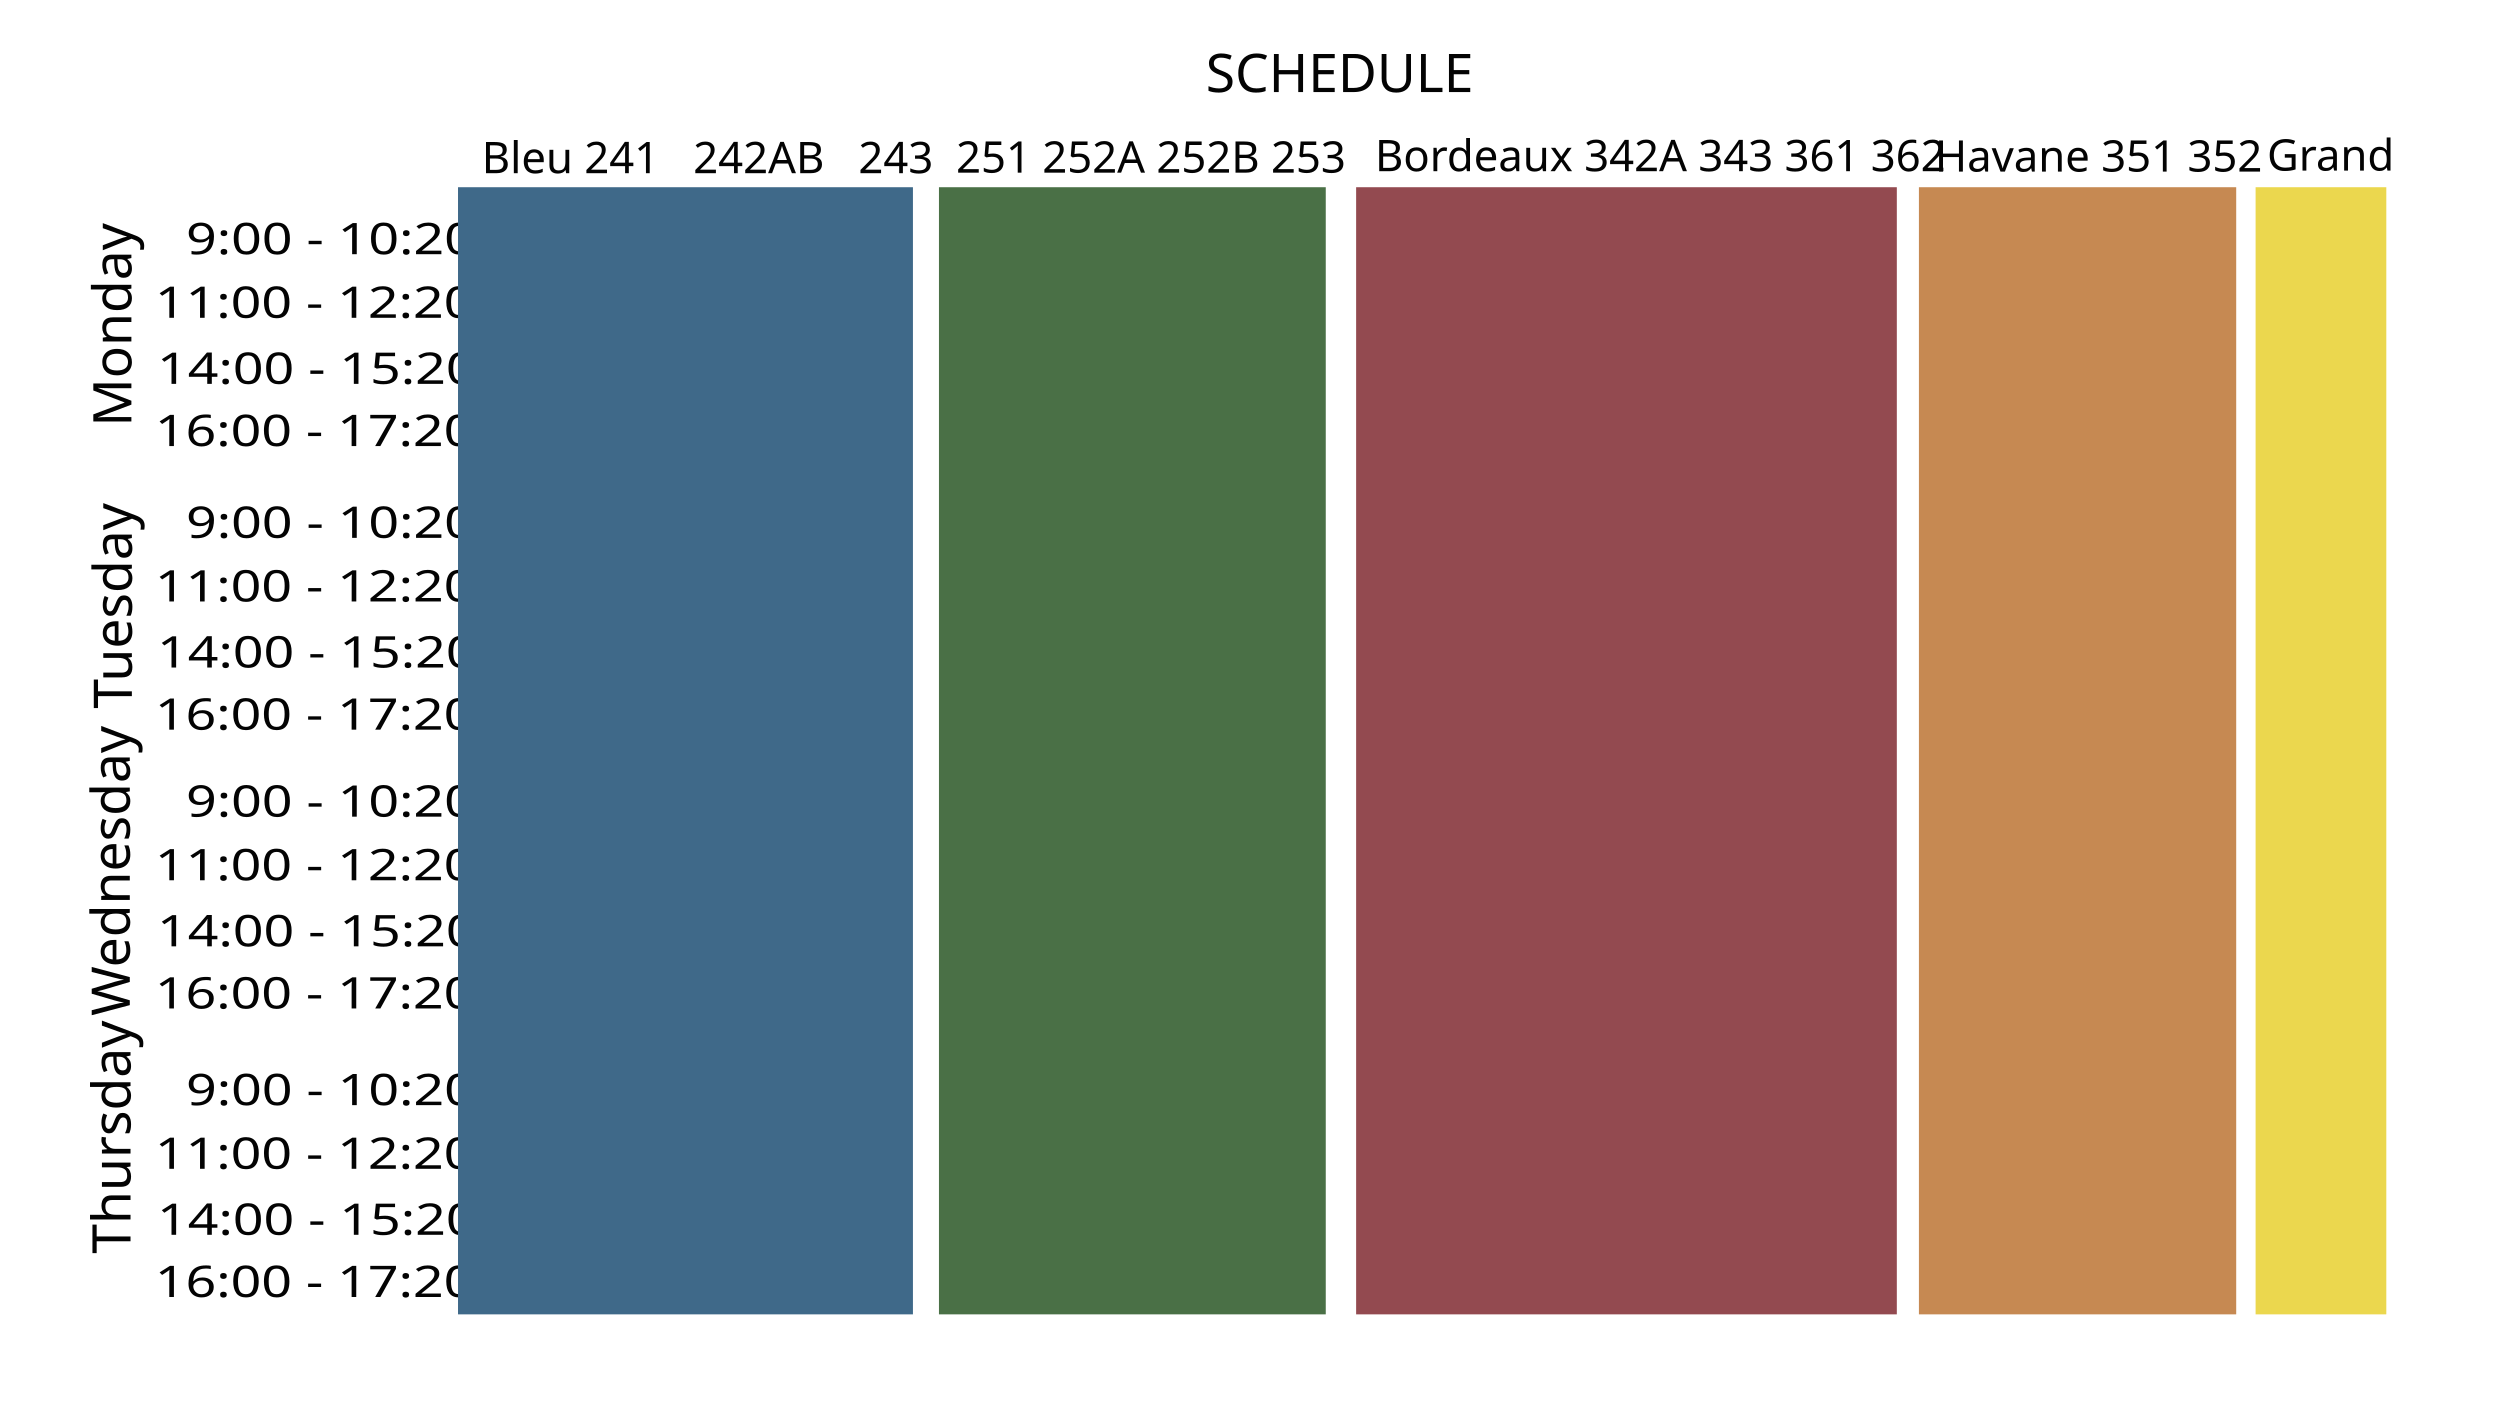
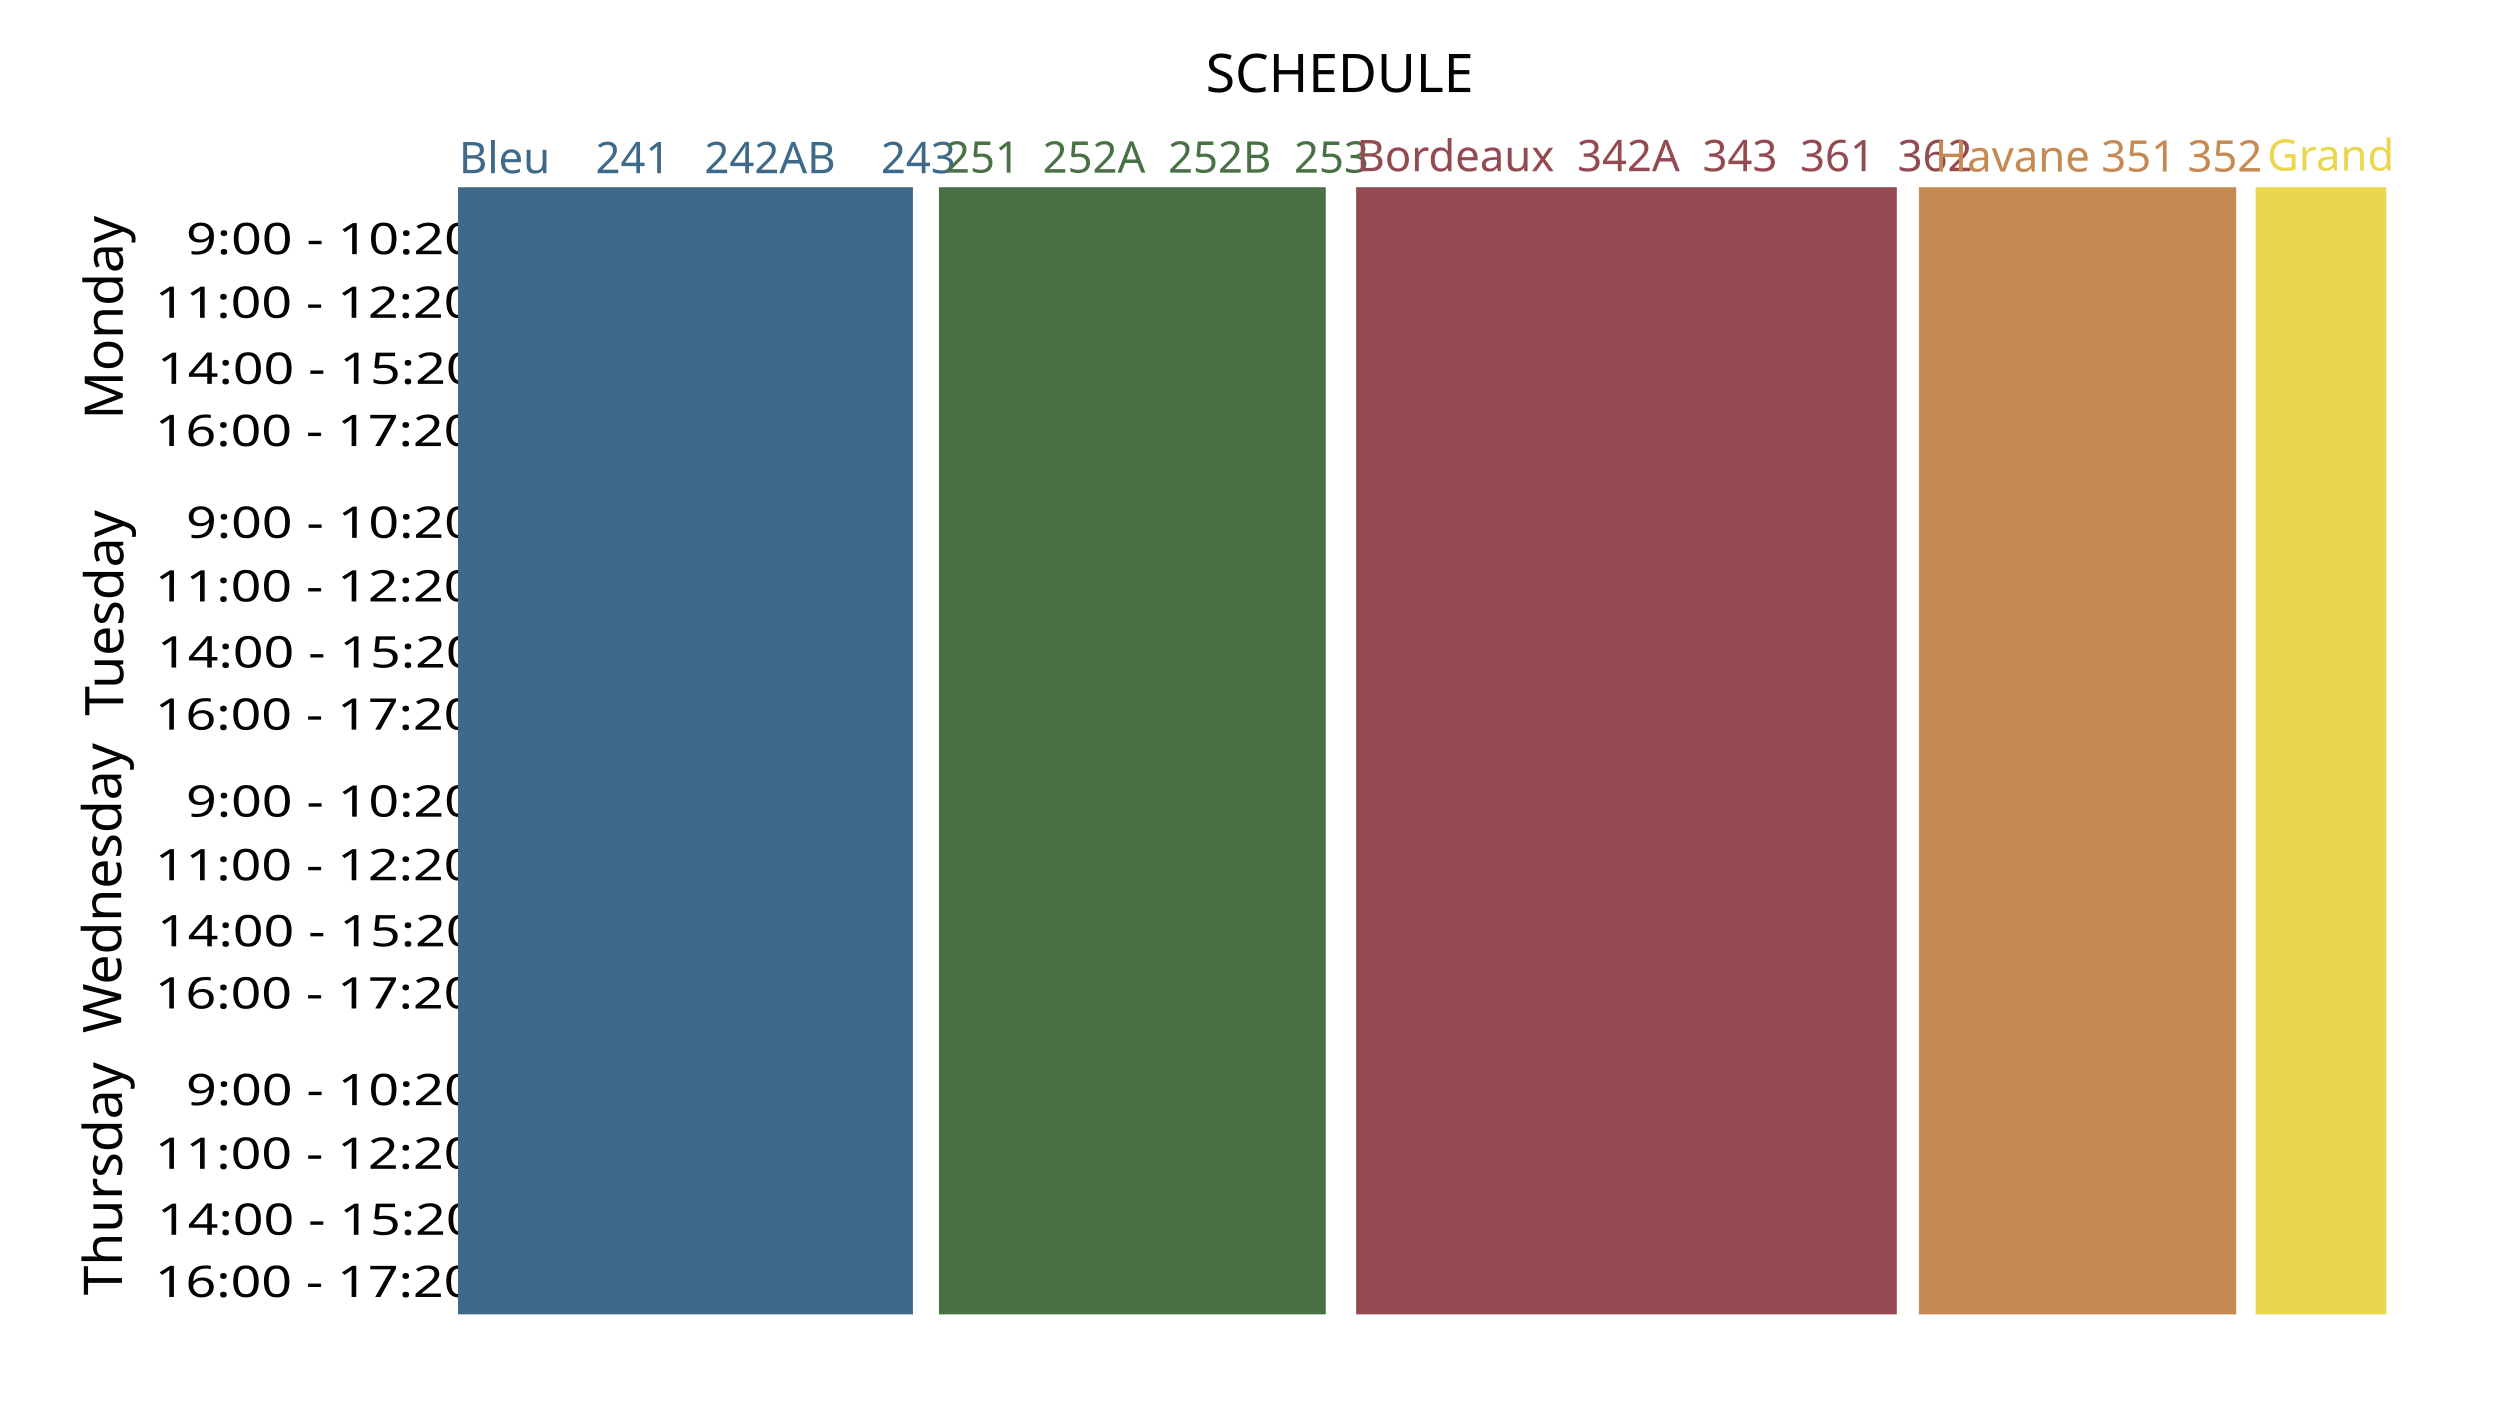
<svg xmlns="http://www.w3.org/2000/svg" version="1.1" id="Layer_1" x="0px" y="0px" width="1742px" height="980px" viewBox="0 0 1742 980" enable-background="new 0 0 1742 980" xml:space="preserve">
  <text transform="matrix(1.2296 0 0 1 107.9072 310.7983)" fill="#030303" font-family="'GillSans-Light'" font-size="30.408">16:00 - 17:20</text>
  <text transform="matrix(1.2296 0 0 1 109.4521 267.4639)" fill="#030303" font-family="'GillSans-Light'" font-size="30.408">14:00 - 15:20</text>
  <text transform="matrix(1.2296 0 0 1 107.9409 221.4585)" fill="#030303" font-family="'GillSans-Light'" font-size="30.408">11:00 - 12:20</text>
  <text transform="matrix(1.2296 0 0 1 129.6499 177.1167)" fill="#030303" font-family="'GillSans-Light'" font-size="30.408">9:00 - 10:20</text>
  <text transform="matrix(1.2296 0 0 1 107.9072 508.4492)" fill="#030303" font-family="'GillSans-Light'" font-size="30.408">16:00 - 17:20</text>
  <text transform="matrix(1.2296 0 0 1 109.4521 465.1128)" fill="#030303" font-family="'GillSans-Light'" font-size="30.408">14:00 - 15:20</text>
  <text transform="matrix(1.2296 0 0 1 107.9409 419.1079)" fill="#030303" font-family="'GillSans-Light'" font-size="30.408">11:00 - 12:20</text>
  <text transform="matrix(1.2296 0 0 1 129.6499 374.7681)" fill="#030303" font-family="'GillSans-Light'" font-size="30.408">9:00 - 10:20</text>
  <text transform="matrix(1.2296 0 0 1 107.9072 702.7207)" fill="#030303" font-family="'GillSans-Light'" font-size="30.408">16:00 - 17:20</text>
  <text transform="matrix(1.2296 0 0 1 109.4521 659.3857)" fill="#030303" font-family="'GillSans-Light'" font-size="30.408">14:00 - 15:20</text>
  <text transform="matrix(1.2296 0 0 1 107.9409 613.377)" fill="#030303" font-family="'GillSans-Light'" font-size="30.408">11:00 - 12:20</text>
  <text transform="matrix(1.2296 0 0 1 129.6499 569.0391)" fill="#030303" font-family="'GillSans-Light'" font-size="30.408">9:00 - 10:20</text>
  <text transform="matrix(1.2296 0 0 1 107.9072 903.7471)" fill="#030303" font-family="'GillSans-Light'" font-size="30.408">16:00 - 17:20</text>
  <text transform="matrix(1.2296 0 0 1 109.4521 860.4121)" fill="#030303" font-family="'GillSans-Light'" font-size="30.408">14:00 - 15:20</text>
  <text transform="matrix(1.2296 0 0 1 107.9409 814.4072)" fill="#030303" font-family="'GillSans-Light'" font-size="30.408">11:00 - 12:20</text>
  <text transform="matrix(1.2296 0 0 1 129.6499 770.0654)" fill="#030303" font-family="'GillSans-Light'" font-size="30.408">9:00 - 10:20</text>
-   <text transform="matrix(0.9999 0 0 1 335.6929 120.6626)" fill="#030303" font-family="'GillSans-Light'" font-size="30.408">Bleu 241   242AB   243</text>
-   <text transform="matrix(0.9999 0 0 1 666.189 120.2944)" fill="#030303" font-family="'GillSans-Light'" font-size="30.408">251 252A 252B 253</text>
-   <text transform="matrix(0.9999 0 0 1 958.0811 119.2778)" fill="#030303" font-family="'GillSans-Light'" font-size="30.408">Bordeaux 342A 343 361 362</text>
-   <text transform="matrix(0.9999 0 0 1 1348.188 119.5566)" fill="#030303" font-family="'GillSans-Light'" font-size="30.408">Havane 351 352</text>
-   <text transform="matrix(0.9999 0 0 1 1579.674 118.8765)" fill="#030303" font-family="'GillSans-Light'" font-size="30.408">Grand</text>
-   <text transform="matrix(8.183381e-16 -1.0001 1 -1.066992e-15 91.5498 297.2817)" fill="#030303" font-family="'GillSans-Light'" font-size="37.16">Monday</text>
-   <text transform="matrix(0 -1.0001 1 0 91.8823 493.7334)" fill="#030303" font-family="'GillSans-Light'" font-size="37.16">Tuesday</text>
-   <text transform="matrix(1.118932e-15 -1.0001 1 2.133984e-15 90.438 707.8486)" fill="#030303" font-family="'GillSans-Light'" font-size="37.16">Wednesday</text>
-   <text transform="matrix(-5.379962e-16 -1.0001 1 0 90.9507 873.5479)" fill="#030303" font-family="'GillSans-Light'" font-size="37.16">Thursday</text>
+   <text transform="matrix(0.9999 0 0 1 319.7988 120.6626)" fill="#3F6989" font-family="'GillSans-Light'" font-size="30.408">Bleu    241   242AB    243</text>
+   <text transform="matrix(0.9999 0 0 1 658.5181 120.2944)" fill="#4A7046" font-family="'GillSans-Light'" font-size="30.408">251  252A  252B  253</text>
+   <text transform="matrix(0.9999 0 0 1 945.1865 119.2778)" fill="#934A50" font-family="'GillSans-Light'" font-size="30.408">Bordeaux  342A  343  361  362</text>
+   <text transform="matrix(0.9999 0 0 1 1348.188 119.5566)" fill="#C68952" font-family="'GillSans-Light'" font-size="30.408">Havane 351 352</text>
+   <text transform="matrix(0.9999 0 0 1 1579.674 118.8765)" fill="#EBD74E" font-family="'GillSans-Light'" font-size="30.408">Grand</text>
+   <text transform="matrix(8.183381e-16 -1.0001 1 -1.066992e-15 85.5498 292.2817)" fill="#030303" font-family="'GillSans-Light'" font-size="37.16">Monday</text>
+   <text transform="matrix(0 -1.0001 1 0 85.8823 498.7334)" fill="#030303" font-family="'GillSans-Light'" font-size="37.16">Tuesday</text>
+   <text transform="matrix(1.118932e-15 -1.0001 1 2.133984e-15 84.438 719.8486)" fill="#030303" font-family="'GillSans-Light'" font-size="37.16">Wednesday</text>
+   <text transform="matrix(-5.379962e-16 -1.0001 1 0 84.9507 902.5479)" fill="#030303" font-family="'GillSans-Light'" font-size="37.16">Thursday</text>
  <g id="Bleu">
    <g>
      <rect x="319.143" y="130.453" fill="#3F6989" width="316.991" height="785.395" />
    </g>
  </g>
  <g id="Green">
    <g>
      <rect x="654.266" y="130.453" fill="#4A7046" width="269.524" height="785.395" />
    </g>
  </g>
  <g id="Bordeaux">
    <g>
      <rect x="944.951" y="130.453" fill="#934A50" width="376.756" height="785.395" />
    </g>
  </g>
  <g id="Bordeaux_copia">
    <g>
      <rect x="1337.103" y="130.453" fill="#C68952" width="221.083" height="785.395" />
    </g>
  </g>
  <g id="Bordeaux_copia_2">
    <g>
      <rect x="1571.701" y="130.453" fill="#EBD74E" width="91.078" height="785.395" />
    </g>
  </g>
  <text transform="matrix(0.9999 0 0 1 840.1772 64.1528)" fill="#030303" font-family="'GillSans-Light'" font-size="37.165">SCHEDULE</text>
</svg>
